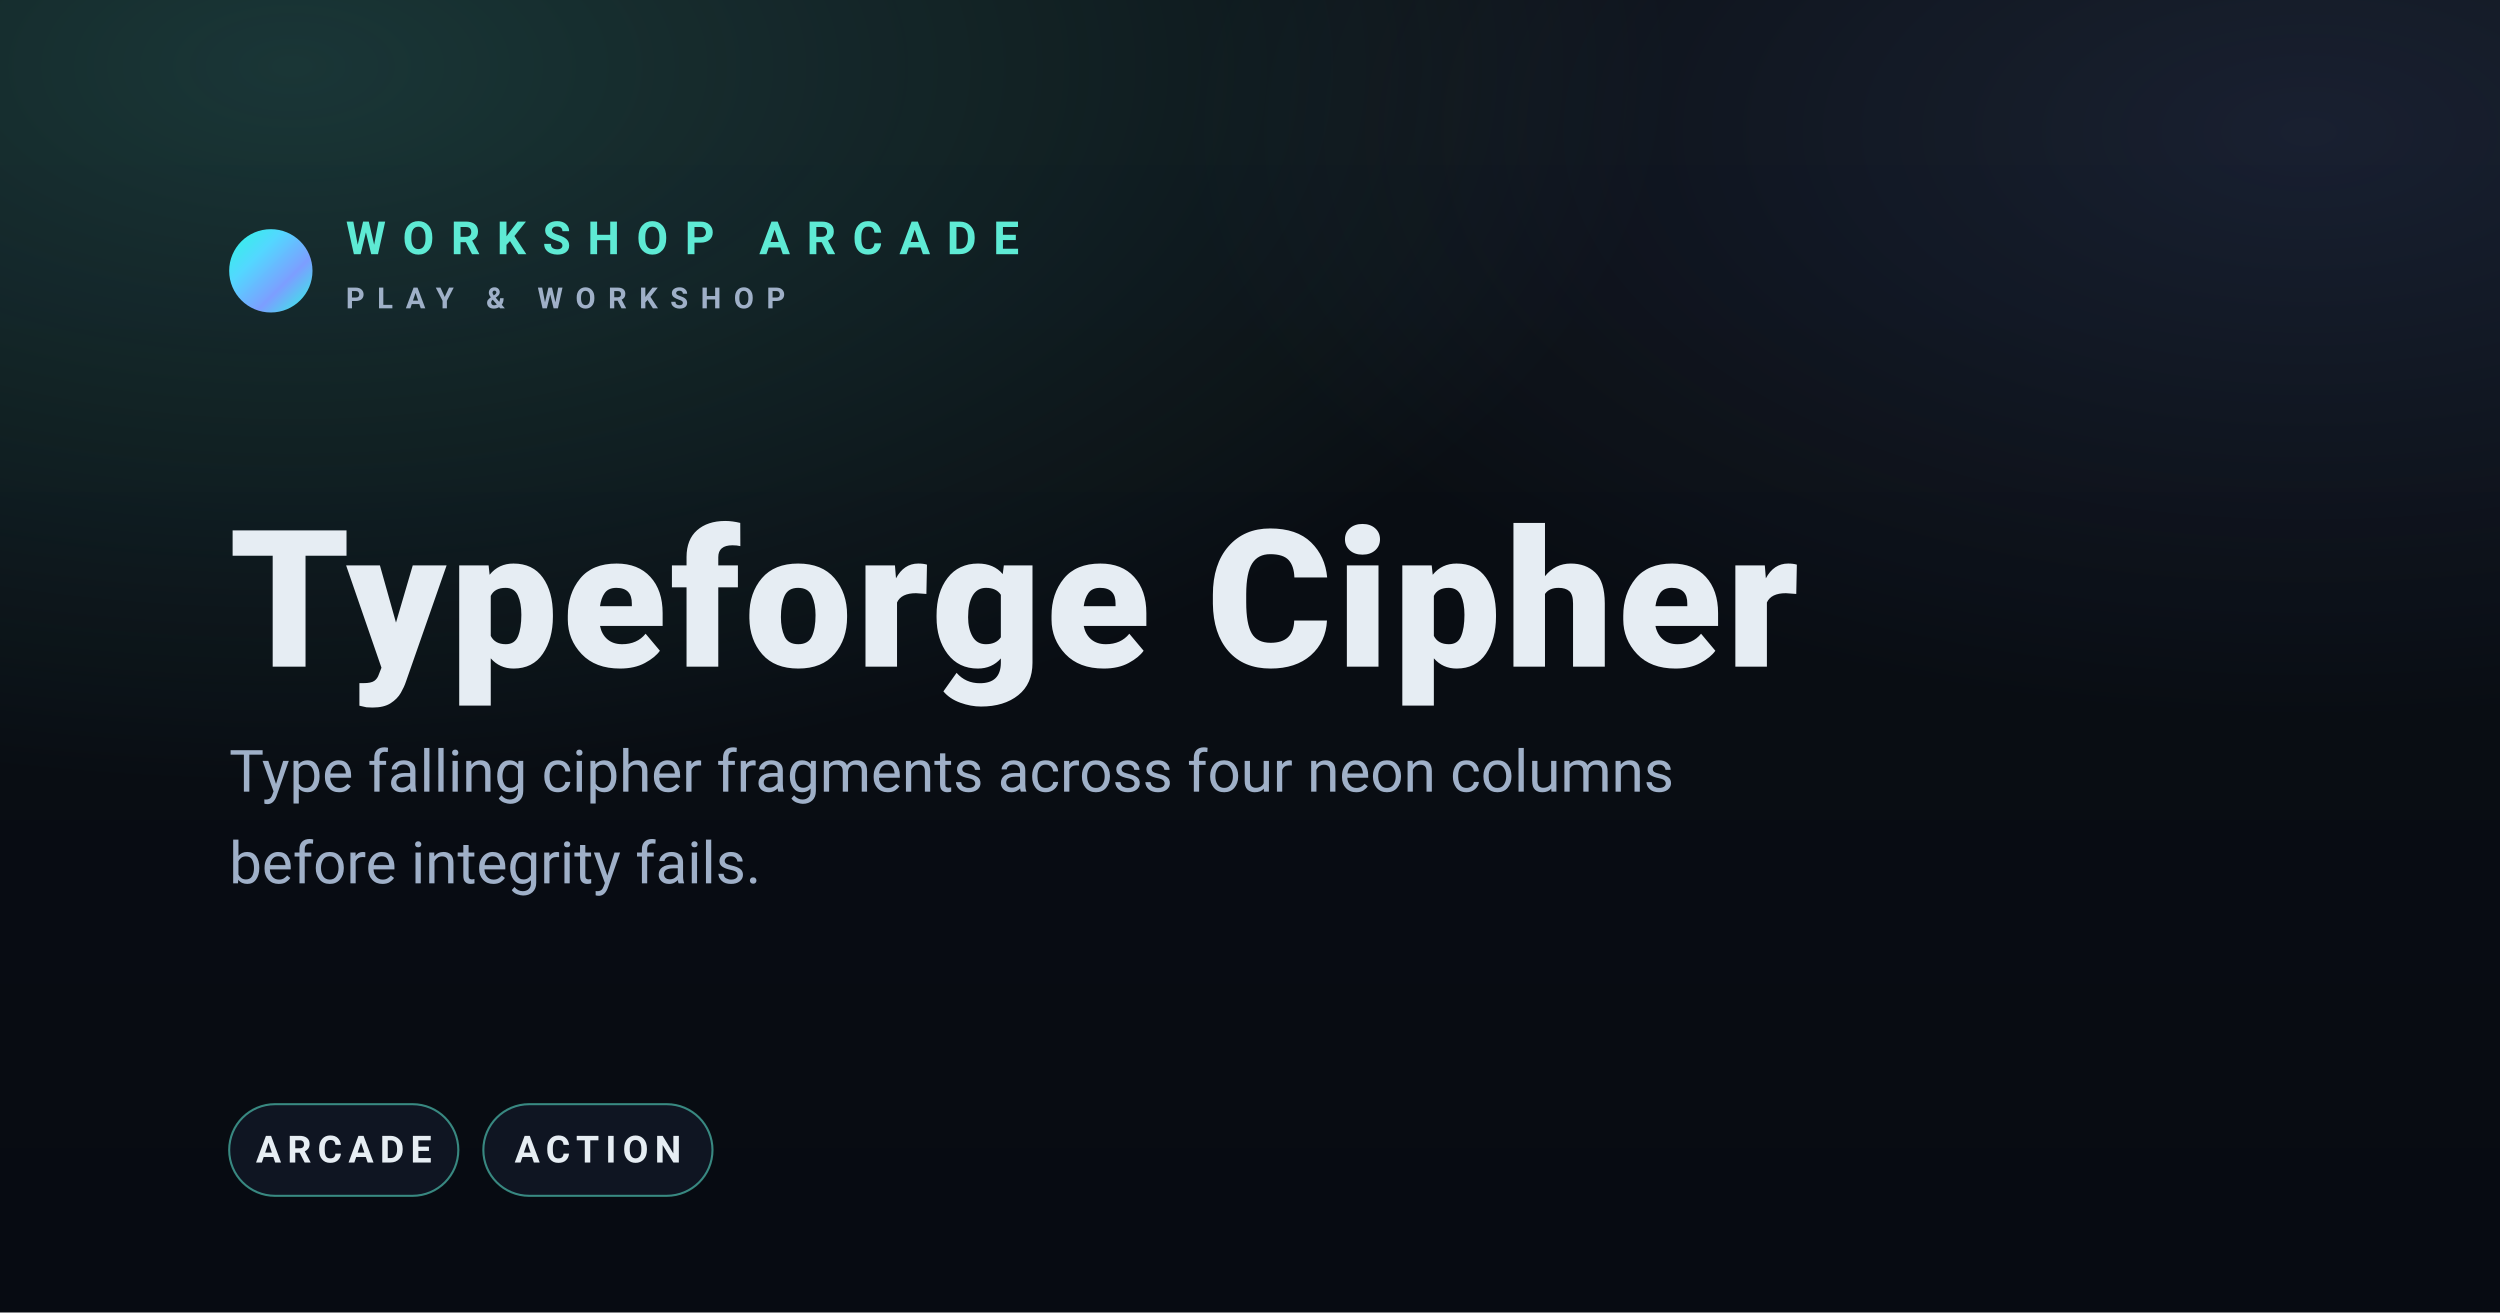
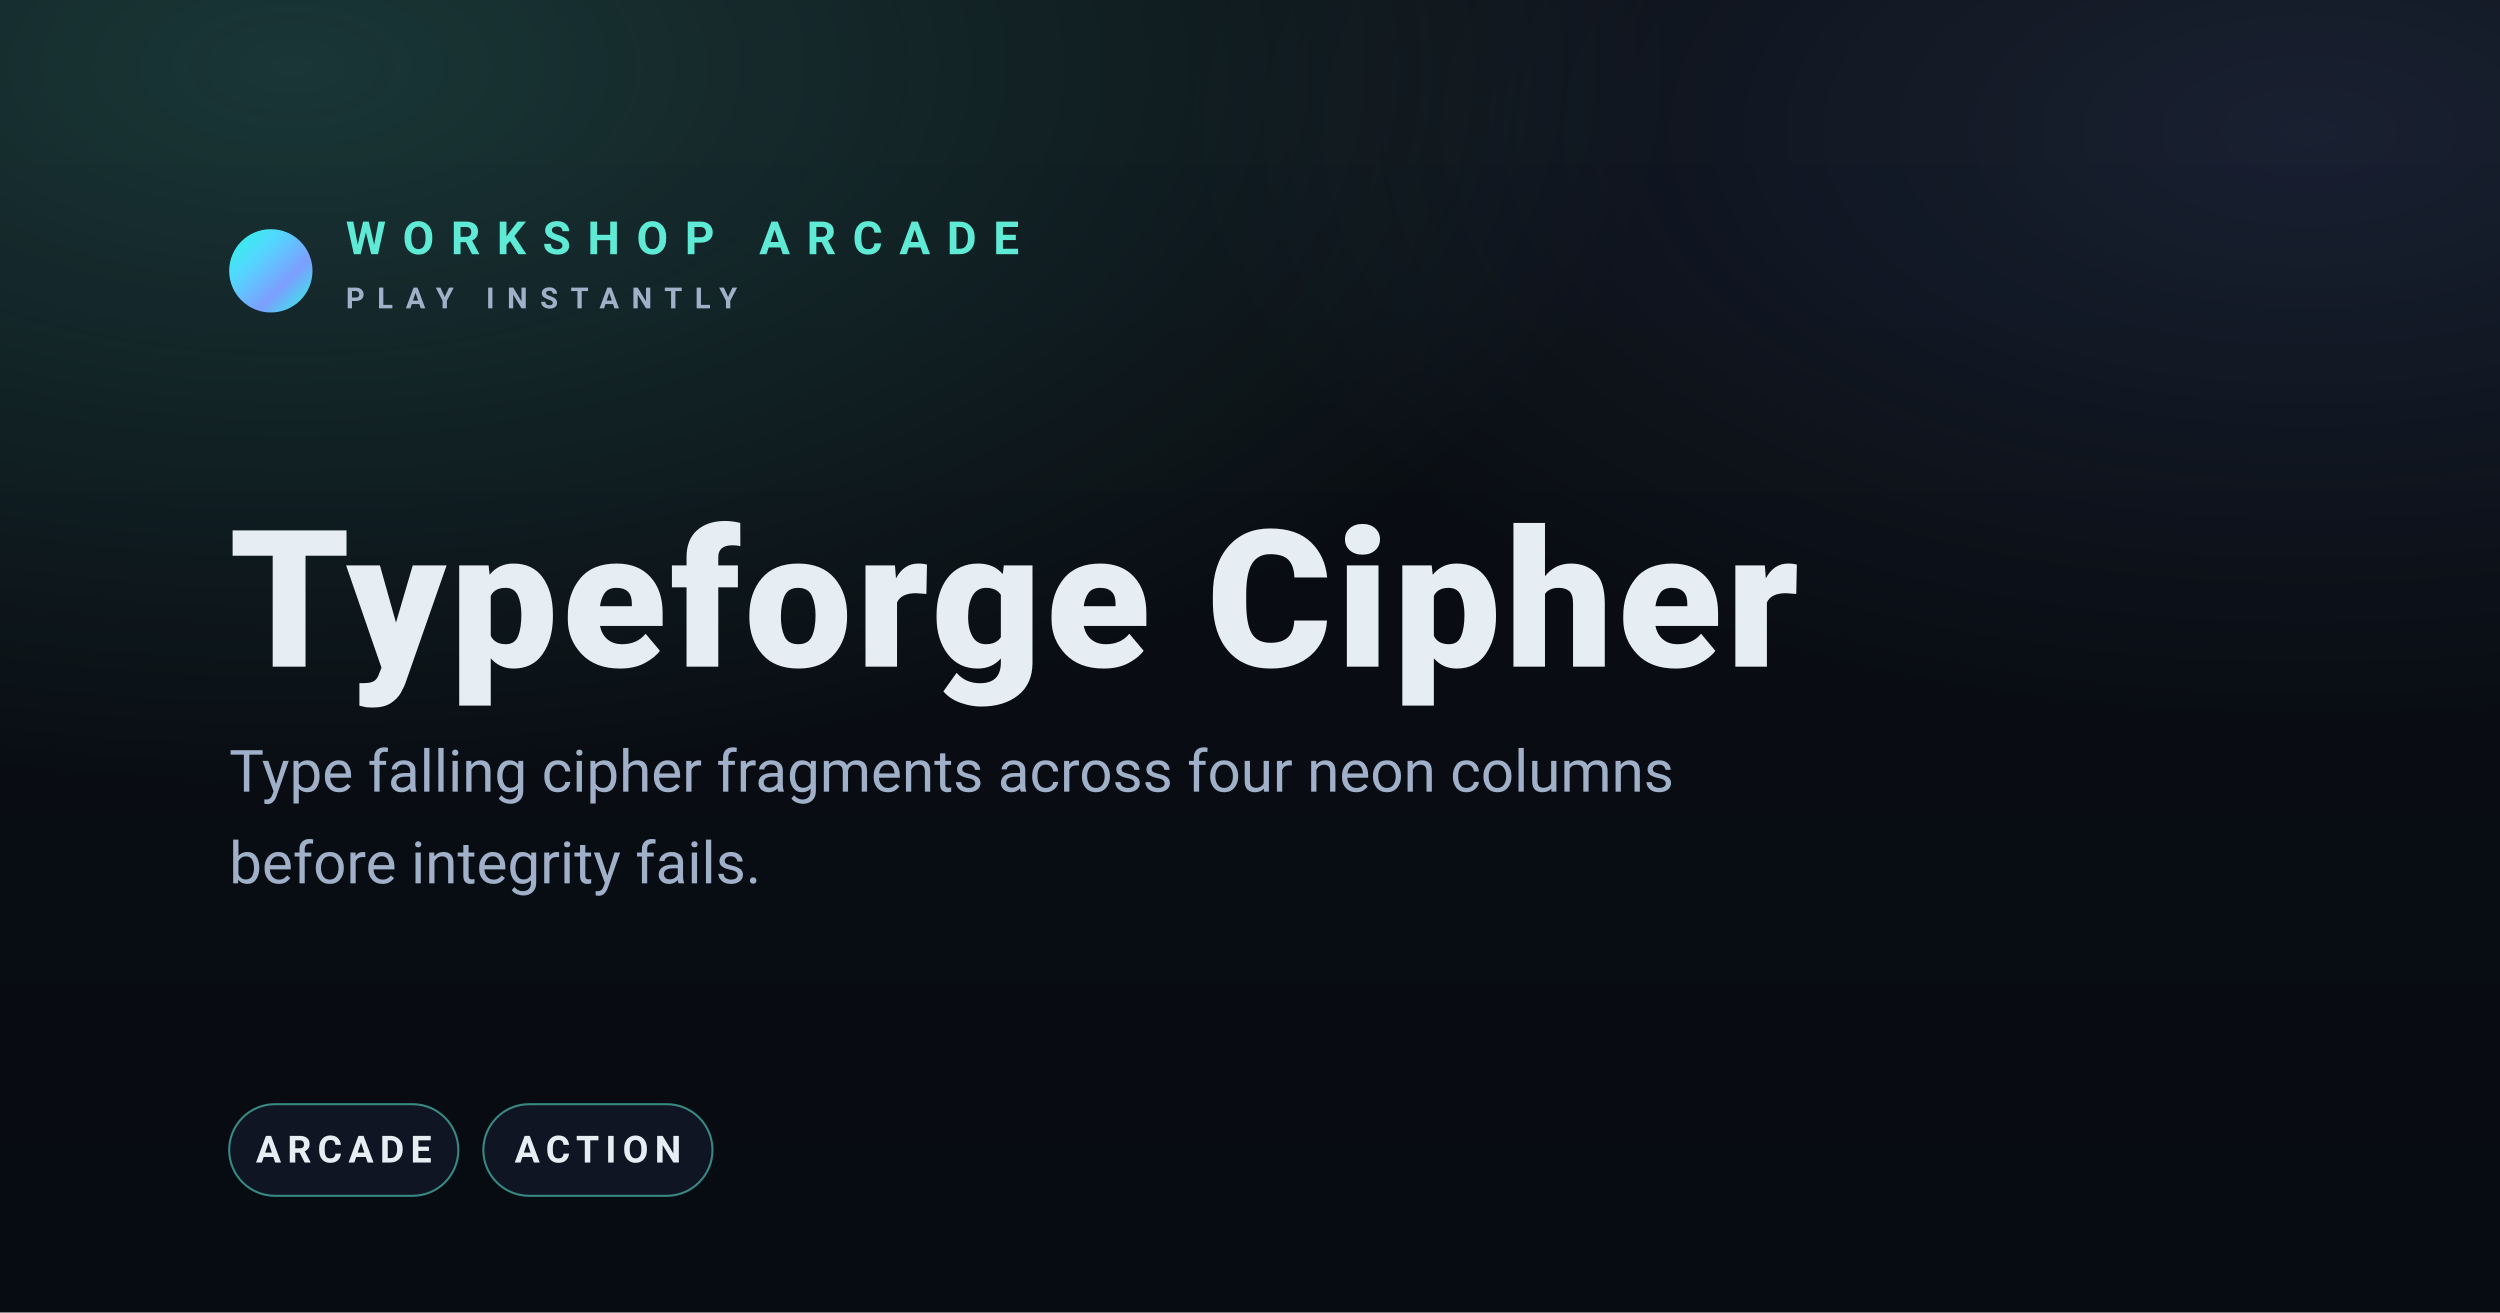
<svg xmlns="http://www.w3.org/2000/svg" viewBox="0 0 1200 630" width="1200" height="630">
  <defs>
    <linearGradient id="bg" x1="0" y1="0" x2="0" y2="1">
      <stop offset="0" stop-color="#0b0f14" />
      <stop offset="1" stop-color="#070b12" />
    </linearGradient>
    <radialGradient id="glow-teal" cx="0.12" cy="0.05" r="0.55">
      <stop offset="0" stop-color="#5eead4" stop-opacity="0.18" />
      <stop offset="1" stop-color="#5eead4" stop-opacity="0" />
    </radialGradient>
    <radialGradient id="glow-indigo" cx="0.92" cy="0.1" r="0.45">
      <stop offset="0" stop-color="#7c9eff" stop-opacity="0.12" />
      <stop offset="1" stop-color="#7c9eff" stop-opacity="0" />
    </radialGradient>
    <linearGradient id="dot" x1="0" y1="0" x2="1" y2="1">
      <stop offset="0" stop-color="#2cf8e2" />
      <stop offset="0.33" stop-color="#53d7ff" />
      <stop offset="0.66" stop-color="#7c9eff" />
      <stop offset="1" stop-color="#2cf8e2" />
    </linearGradient>
  </defs>
  <rect width="1200" height="630" fill="url(#bg)" />
  <rect width="1200" height="630" fill="url(#glow-teal)" />
  <rect width="1200" height="630" fill="url(#glow-indigo)" />
  <g transform="translate(110 110)">
    <circle cx="20" cy="20" r="20" fill="url(#dot)" />
    <text x="56" y="12" font-family="ui-sans-serif, system-ui, -apple-system, &quot;Segoe UI&quot;, Roboto, Helvetica, Arial, sans-serif" font-size="22" letter-spacing="8" fill="#5eead4" font-weight="700">WORKSHOP ARCADE</text>
-     <text x="56" y="38" font-family="ui-sans-serif, system-ui, -apple-system, &quot;Segoe UI&quot;, Roboto, Helvetica, Arial, sans-serif" font-size="14" letter-spacing="6" fill="#9fb0c8" font-weight="600" text-transform="uppercase">PLAY &amp; WORKSHOP</text>
+     <text x="56" y="38" font-family="ui-sans-serif, system-ui, -apple-system, &quot;Segoe UI&quot;, Roboto, Helvetica, Arial, sans-serif" font-size="14" letter-spacing="6" fill="#9fb0c8" font-weight="600" text-transform="uppercase">PLAY INSTANTLY</text>
  </g>
  <text x="110" y="320" font-family="ui-sans-serif, system-ui, -apple-system, &quot;Segoe UI&quot;, Roboto, Helvetica, Arial, sans-serif" font-size="92" letter-spacing="2" fill="#e6edf3" font-weight="800">Typeforge Cipher</text>
  <text x="110" y="380" font-family="ui-sans-serif, system-ui, -apple-system, &quot;Segoe UI&quot;, Roboto, Helvetica, Arial, sans-serif" font-size="28" fill="#9fb0c8">Type falling cipher fragments across four neon columns</text>
  <text x="110" y="424" font-family="ui-sans-serif, system-ui, -apple-system, &quot;Segoe UI&quot;, Roboto, Helvetica, Arial, sans-serif" font-size="28" fill="#9fb0c8">before integrity fails.</text>
  <g transform="translate(110 530)" font-family="ui-sans-serif, system-ui, -apple-system, &quot;Segoe UI&quot;, Roboto, Helvetica, Arial, sans-serif">
    <rect x="0" y="0" rx="22" ry="22" width="110" height="44" fill="#0f1522" stroke="#5eead4" stroke-opacity="0.55" stroke-width="1" />
    <text x="55" y="28" text-anchor="middle" fill="#e6edf3" font-size="18" font-weight="700" letter-spacing="3" font-family="ui-sans-serif, system-ui, -apple-system, &quot;Segoe UI&quot;, Roboto, Helvetica, Arial, sans-serif">ARCADE</text>
    <rect x="122" y="0" rx="22" ry="22" width="110" height="44" fill="#0f1522" stroke="#5eead4" stroke-opacity="0.55" stroke-width="1" />
    <text x="177" y="28" text-anchor="middle" fill="#e6edf3" font-size="18" font-weight="700" letter-spacing="3" font-family="ui-sans-serif, system-ui, -apple-system, &quot;Segoe UI&quot;, Roboto, Helvetica, Arial, sans-serif">ACTION</text>
  </g>
</svg>
